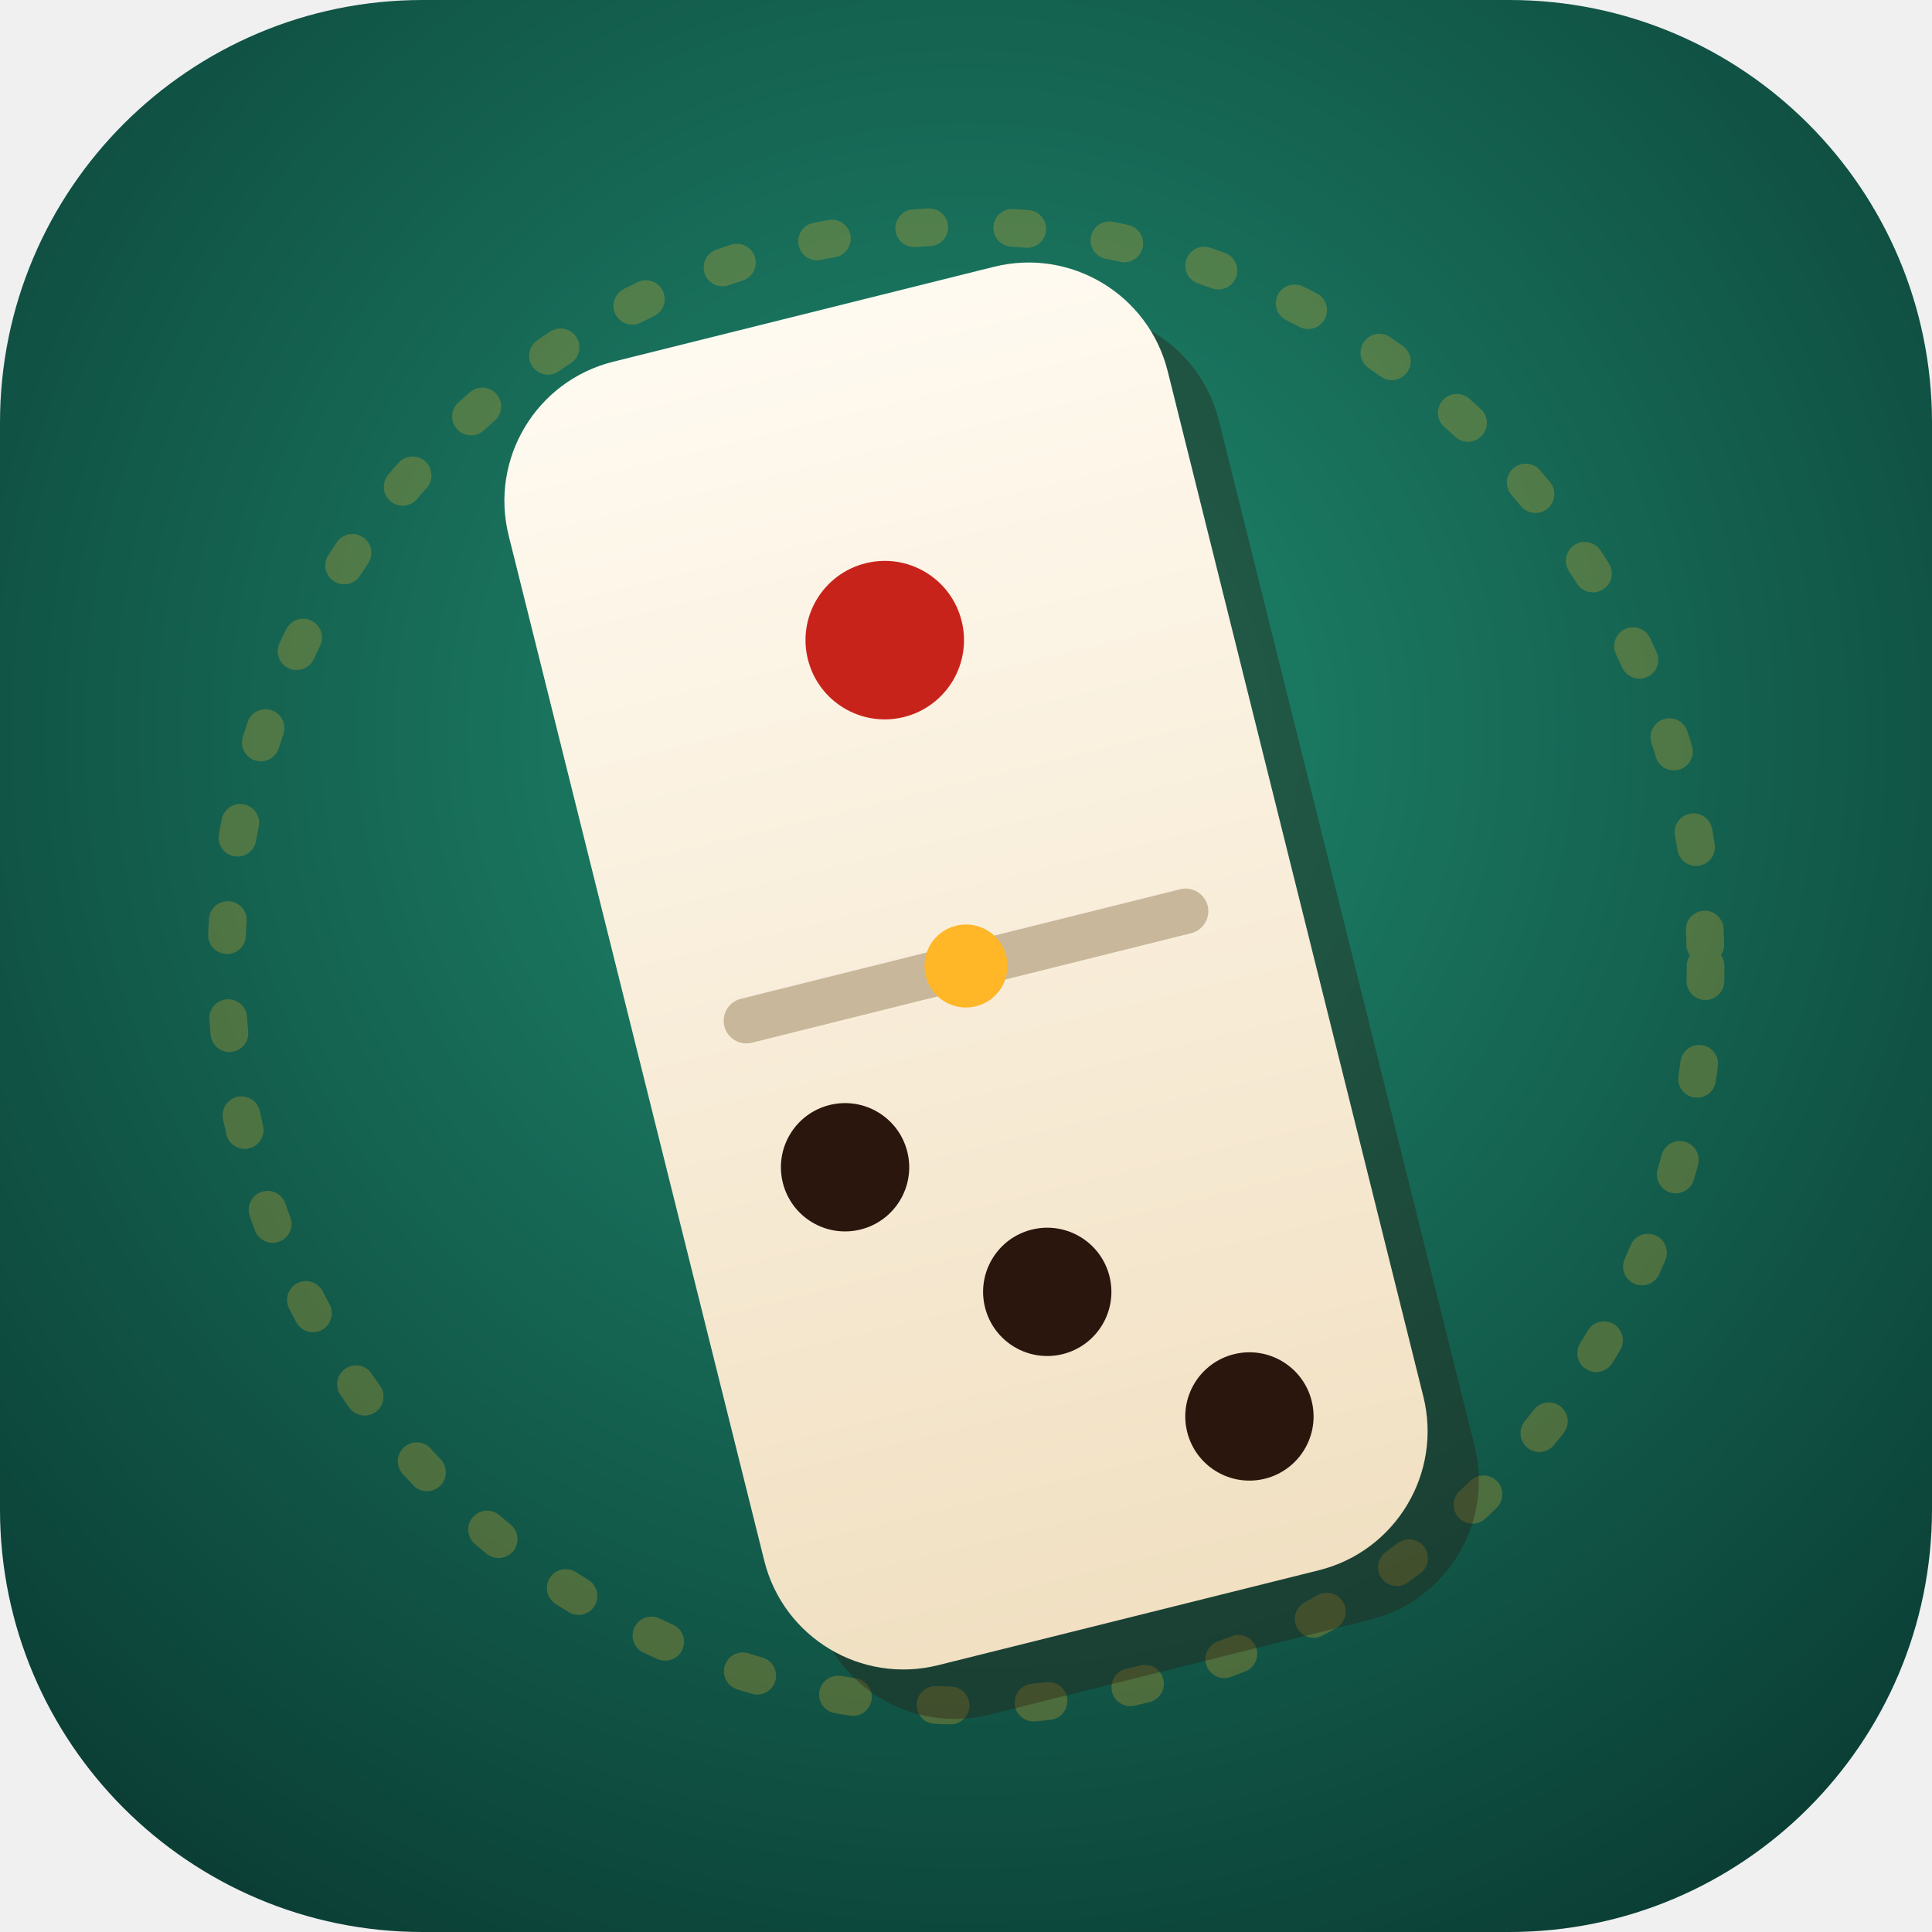
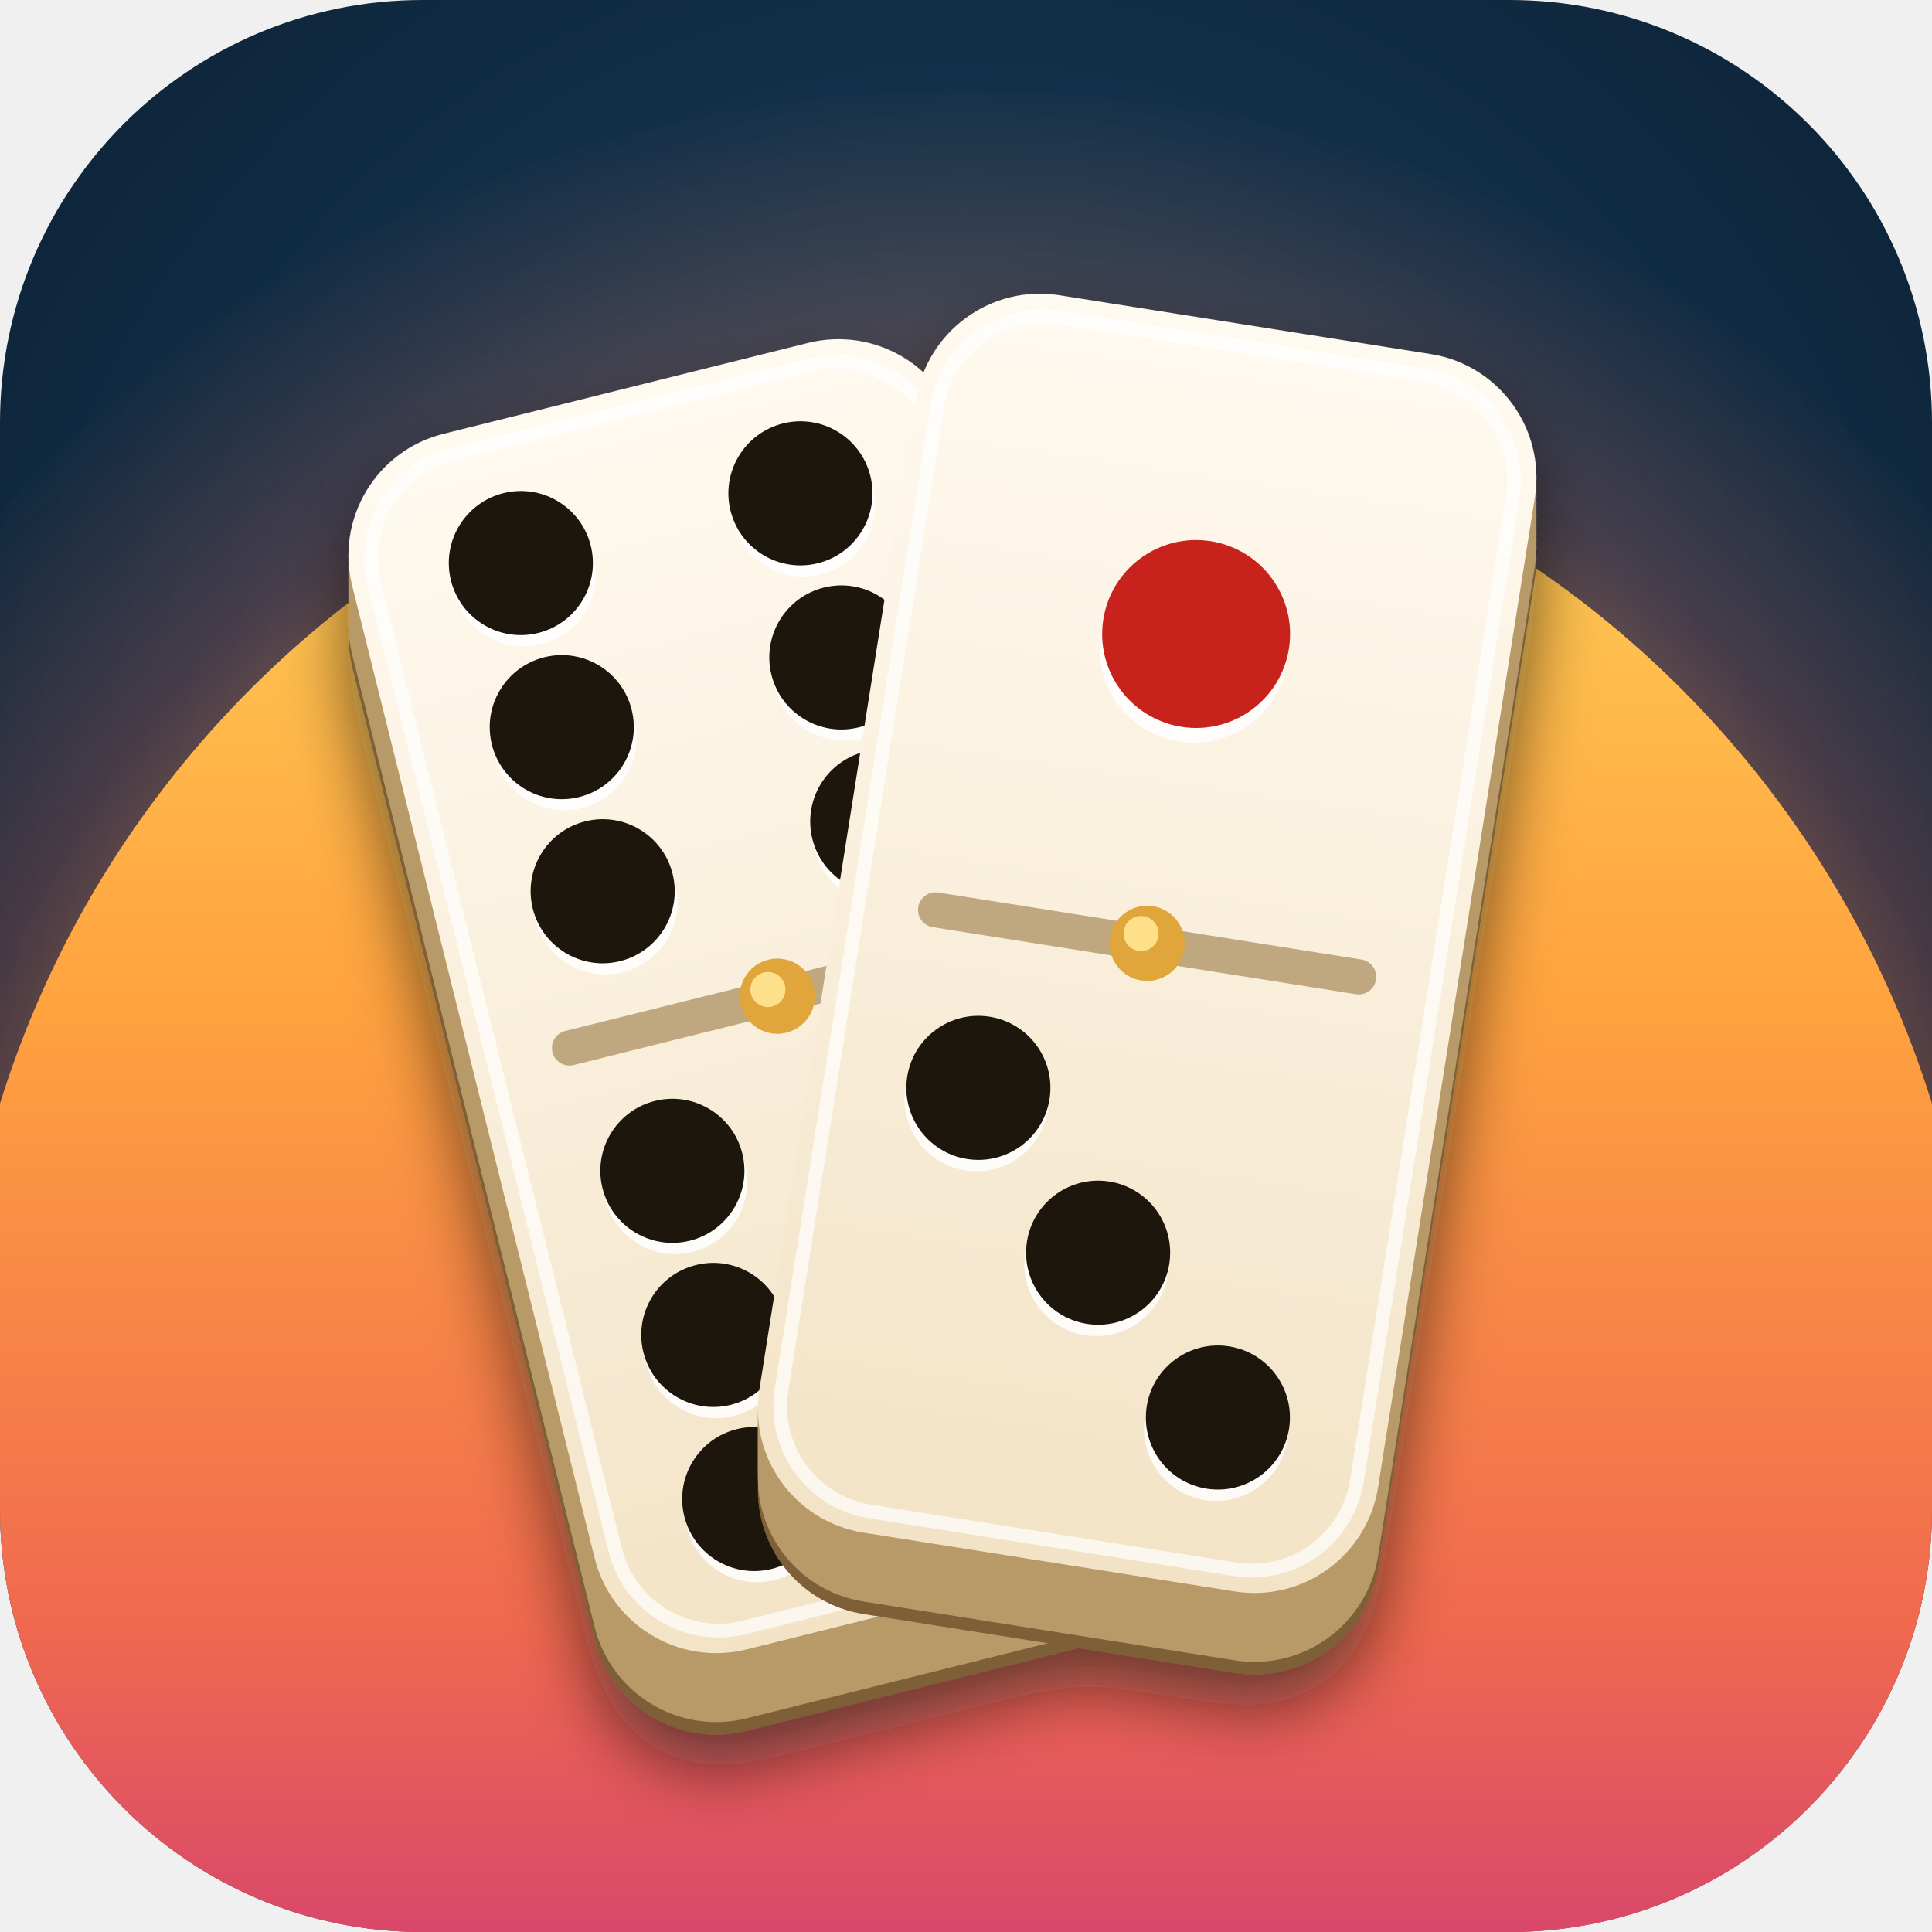
- <svg xmlns="http://www.w3.org/2000/svg" viewBox="0 0 512 512">
+ <svg xmlns="http://www.w3.org/2000/svg" viewBox="0 0 512 512" width="512" height="512">
  <defs>
-     <radialGradient id="bg" cx="50%" cy="38%" r="70%">
-       <stop offset="0" stop-color="#1f8a6e" />
-       <stop offset="1" stop-color="#0b3f36" />
+     <linearGradient id="tg" x1="0" y1="0" x2="0" y2="1">
+       <stop offset="0" stop-color="#fffaf0" />
+       <stop offset="1" stop-color="#f3e3c6" />
+     </linearGradient>
+     <radialGradient id="bg" cx="50%" cy="42%" r="75%">
+       <stop offset="0" stop-color="#1d5568" />
+       <stop offset=".5" stop-color="#123049" />
+       <stop offset="1" stop-color="#0a1c2e" />
    </radialGradient>
-     <linearGradient id="tile" x1="0" y1="0" x2="0" y2="1">
-       <stop offset="0" stop-color="#fffaf0" />
-       <stop offset="1" stop-color="#f1e0c2" />
+     <filter id="sh" x="-40%" y="-40%" width="180%" height="180%">
+       <feDropShadow dx="0" dy="9" stdDeviation="9" flood-color="#030b14" flood-opacity=".55" />
+     </filter>
+     <radialGradient id="halo">
+       <stop offset=".62" stop-color="#ffa23f" stop-opacity=".6" />
+       <stop offset=".8" stop-color="#f0694f" stop-opacity=".24" />
+       <stop offset="1" stop-color="#f0694f" stop-opacity="0" />
+     </radialGradient>
+     <linearGradient id="sun" gradientUnits="userSpaceOnUse" x1="0" y1="104" x2="0" y2="512">
+       <stop offset="0" stop-color="#ffd257" />
+       <stop offset=".4" stop-color="#ffa23f" />
+       <stop offset=".8" stop-color="#f0694f" />
+       <stop offset="1" stop-color="#d9486a" />
    </linearGradient>
+     <clipPath id="shape">
+       <rect width="512" height="512" rx="112" />
+     </clipPath>
  </defs>
-   <rect width="512" height="512" rx="112" fill="url(#bg)" />
-   <circle cx="256" cy="256" r="196" fill="none" stroke="#ffb627" stroke-opacity=".25" stroke-width="10" stroke-dasharray="4 22" stroke-linecap="round" />
-   <g transform="rotate(-14 256 256)">
-     <rect x="166" y="78" width="180" height="356" rx="38" fill="#2a160d" opacity=".35" transform="translate(10 16)" />
-     <rect x="166" y="78" width="180" height="356" rx="38" fill="url(#tile)" />
-     <rect x="190" y="250" width="132" height="12" rx="6" fill="#c9b79c" />
-     <circle cx="256" cy="256" r="11" fill="#ffb627" />
-     <circle cx="256" cy="167" r="21" fill="#c8231b" />
-     <g fill="#2a160d">
-       <circle cx="212" cy="300" r="17" />
-       <circle cx="256" cy="345" r="17" />
-       <circle cx="300" cy="390" r="17" />
+   <g clip-path="url(#shape)">
+     <rect width="512" height="512" fill="url(#bg)" />
+     <circle cx="256" cy="372" r="348.4" fill="url(#halo)" />
+     <circle cx="256" cy="372" r="268" fill="url(#sun)" />
+     <g filter="url(#sh)">
+       <rect x="-83" y="-166" width="166" height="332" rx="33.2" fill="#7d5f38" transform="translate(206 285.58) rotate(-14)" />
+       <rect x="-83" y="-166" width="166" height="332" rx="33.2" fill="#b89a69" transform="translate(206 282.26) rotate(-14)" />
+       <rect x="-83" y="-166" width="166" height="332" rx="33.2" fill="#b89a69" transform="translate(206 280.6) rotate(-14)" />
+       <rect x="-83" y="-166" width="166" height="332" rx="33.2" fill="#b89a69" transform="translate(206 278.94) rotate(-14)" />
+       <rect x="-83" y="-166" width="166" height="332" rx="33.2" fill="#b89a69" transform="translate(206 277.28) rotate(-14)" />
+       <rect x="-83" y="-166" width="166" height="332" rx="33.2" fill="#b89a69" transform="translate(206 275.62) rotate(-14)" />
+       <rect x="-83" y="-166" width="166" height="332" rx="33.2" fill="#b89a69" transform="translate(206 273.96) rotate(-14)" />
+       <rect x="-83" y="-166" width="166" height="332" rx="33.2" fill="#b89a69" transform="translate(206 272.3) rotate(-14)" />
+       <rect x="-83" y="-166" width="166" height="332" rx="33.2" fill="#b89a69" transform="translate(206 270.64) rotate(-14)" />
+       <rect x="-83" y="-166" width="166" height="332" rx="33.2" fill="#b89a69" transform="translate(206 268.98) rotate(-14)" />
+       <rect x="-83" y="-166" width="166" height="332" rx="33.2" fill="#b89a69" transform="translate(206 267.32) rotate(-14)" />
+       <rect x="-83" y="-166" width="166" height="332" rx="33.2" fill="#b89a69" transform="translate(206 265.66) rotate(-14)" />
+       <rect x="-83" y="-166" width="166" height="332" rx="33.2" fill="url(#tg)" transform="translate(206 264) rotate(-14)" />
+       <g transform="translate(206 264) rotate(-14)">
+         <rect x="-77.19" y="-160.19" width="154.38" height="320.38" rx="28.22" fill="none" stroke="#fff" stroke-opacity=".7" stroke-width="3.65" />
+         <rect x="-61.42" y="-4.65" width="122.84" height="9.3" rx="4.65" fill="#bfa880" />
+         <circle r="9.96" fill="#e0a53a" />
+         <circle r="4.65" cx="-1.99" cy="-2.32" fill="#ffe08a" />
+         <circle cx="-38.18" cy="-124.77" r="19.09" fill="#fff" opacity=".85" />
+         <circle cx="-38.18" cy="-127.82" r="19.09" fill="#1a1410" />
+         <circle cx="38.18" cy="-124.77" r="19.09" fill="#fff" opacity=".85" />
+         <circle cx="38.18" cy="-127.82" r="19.09" fill="#1a1410" />
+         <circle cx="-38.18" cy="-79.95" r="19.09" fill="#fff" opacity=".85" />
+         <circle cx="-38.18" cy="-83" r="19.09" fill="#1a1410" />
+         <circle cx="38.18" cy="-79.95" r="19.09" fill="#fff" opacity=".85" />
+         <circle cx="38.18" cy="-83" r="19.09" fill="#1a1410" />
+         <circle cx="-38.18" cy="-35.13" r="19.09" fill="#fff" opacity=".85" />
+         <circle cx="-38.18" cy="-38.18" r="19.09" fill="#1a1410" />
+         <circle cx="38.18" cy="-35.13" r="19.09" fill="#fff" opacity=".85" />
+         <circle cx="38.18" cy="-38.18" r="19.09" fill="#1a1410" />
+         <circle cx="-38.18" cy="41.23" r="19.09" fill="#fff" opacity=".85" />
+         <circle cx="-38.18" cy="38.18" r="19.09" fill="#1a1410" />
+         <circle cx="38.18" cy="41.23" r="19.09" fill="#fff" opacity=".85" />
+         <circle cx="38.18" cy="38.18" r="19.09" fill="#1a1410" />
+         <circle cx="-38.18" cy="86.05" r="19.09" fill="#fff" opacity=".85" />
+         <circle cx="-38.18" cy="83" r="19.09" fill="#1a1410" />
+         <circle cx="38.18" cy="86.05" r="19.09" fill="#fff" opacity=".85" />
+         <circle cx="38.18" cy="83" r="19.09" fill="#1a1410" />
+         <circle cx="-38.18" cy="130.87" r="19.09" fill="#fff" opacity=".85" />
+         <circle cx="-38.18" cy="127.82" r="19.09" fill="#1a1410" />
+         <circle cx="38.18" cy="130.87" r="19.09" fill="#fff" opacity=".85" />
+         <circle cx="38.18" cy="127.82" r="19.09" fill="#1a1410" />
+       </g>
+       <rect x="-83" y="-166" width="166" height="332" rx="33.2" fill="#7d5f38" transform="translate(304 271.58) rotate(9)" />
+       <rect x="-83" y="-166" width="166" height="332" rx="33.2" fill="#b89a69" transform="translate(304 268.26) rotate(9)" />
+       <rect x="-83" y="-166" width="166" height="332" rx="33.2" fill="#b89a69" transform="translate(304 266.6) rotate(9)" />
+       <rect x="-83" y="-166" width="166" height="332" rx="33.2" fill="#b89a69" transform="translate(304 264.94) rotate(9)" />
+       <rect x="-83" y="-166" width="166" height="332" rx="33.2" fill="#b89a69" transform="translate(304 263.28) rotate(9)" />
+       <rect x="-83" y="-166" width="166" height="332" rx="33.2" fill="#b89a69" transform="translate(304 261.62) rotate(9)" />
+       <rect x="-83" y="-166" width="166" height="332" rx="33.2" fill="#b89a69" transform="translate(304 259.96) rotate(9)" />
+       <rect x="-83" y="-166" width="166" height="332" rx="33.2" fill="#b89a69" transform="translate(304 258.3) rotate(9)" />
+       <rect x="-83" y="-166" width="166" height="332" rx="33.2" fill="#b89a69" transform="translate(304 256.64) rotate(9)" />
+       <rect x="-83" y="-166" width="166" height="332" rx="33.2" fill="#b89a69" transform="translate(304 254.98) rotate(9)" />
+       <rect x="-83" y="-166" width="166" height="332" rx="33.2" fill="#b89a69" transform="translate(304 253.32) rotate(9)" />
+       <rect x="-83" y="-166" width="166" height="332" rx="33.2" fill="#b89a69" transform="translate(304 251.66) rotate(9)" />
+       <rect x="-83" y="-166" width="166" height="332" rx="33.2" fill="url(#tg)" transform="translate(304 250) rotate(9)" />
+       <g transform="translate(304 250) rotate(9)">
+         <rect x="-77.19" y="-160.19" width="154.38" height="320.38" rx="28.22" fill="none" stroke="#fff" stroke-opacity=".7" stroke-width="3.65" />
+         <rect x="-61.42" y="-4.65" width="122.84" height="9.3" rx="4.65" fill="#bfa880" />
+         <circle r="9.96" fill="#e0a53a" />
+         <circle r="4.65" cx="-1.99" cy="-2.32" fill="#ffe08a" />
+         <circle cx="0" cy="-79.02" r="24.9" fill="#fff" opacity=".85" />
+         <circle cx="0" cy="-83" r="24.9" fill="#c8231b" />
+         <circle cx="-38.18" cy="47.87" r="19.09" fill="#fff" opacity=".85" />
+         <circle cx="-38.18" cy="44.82" r="19.09" fill="#1a1410" />
+         <circle cx="0" cy="86.05" r="19.09" fill="#fff" opacity=".85" />
+         <circle cx="0" cy="83" r="19.09" fill="#1a1410" />
+         <circle cx="38.18" cy="124.23" r="19.09" fill="#fff" opacity=".85" />
+         <circle cx="38.18" cy="121.18" r="19.09" fill="#1a1410" />
+       </g>
    </g>
  </g>
</svg>
